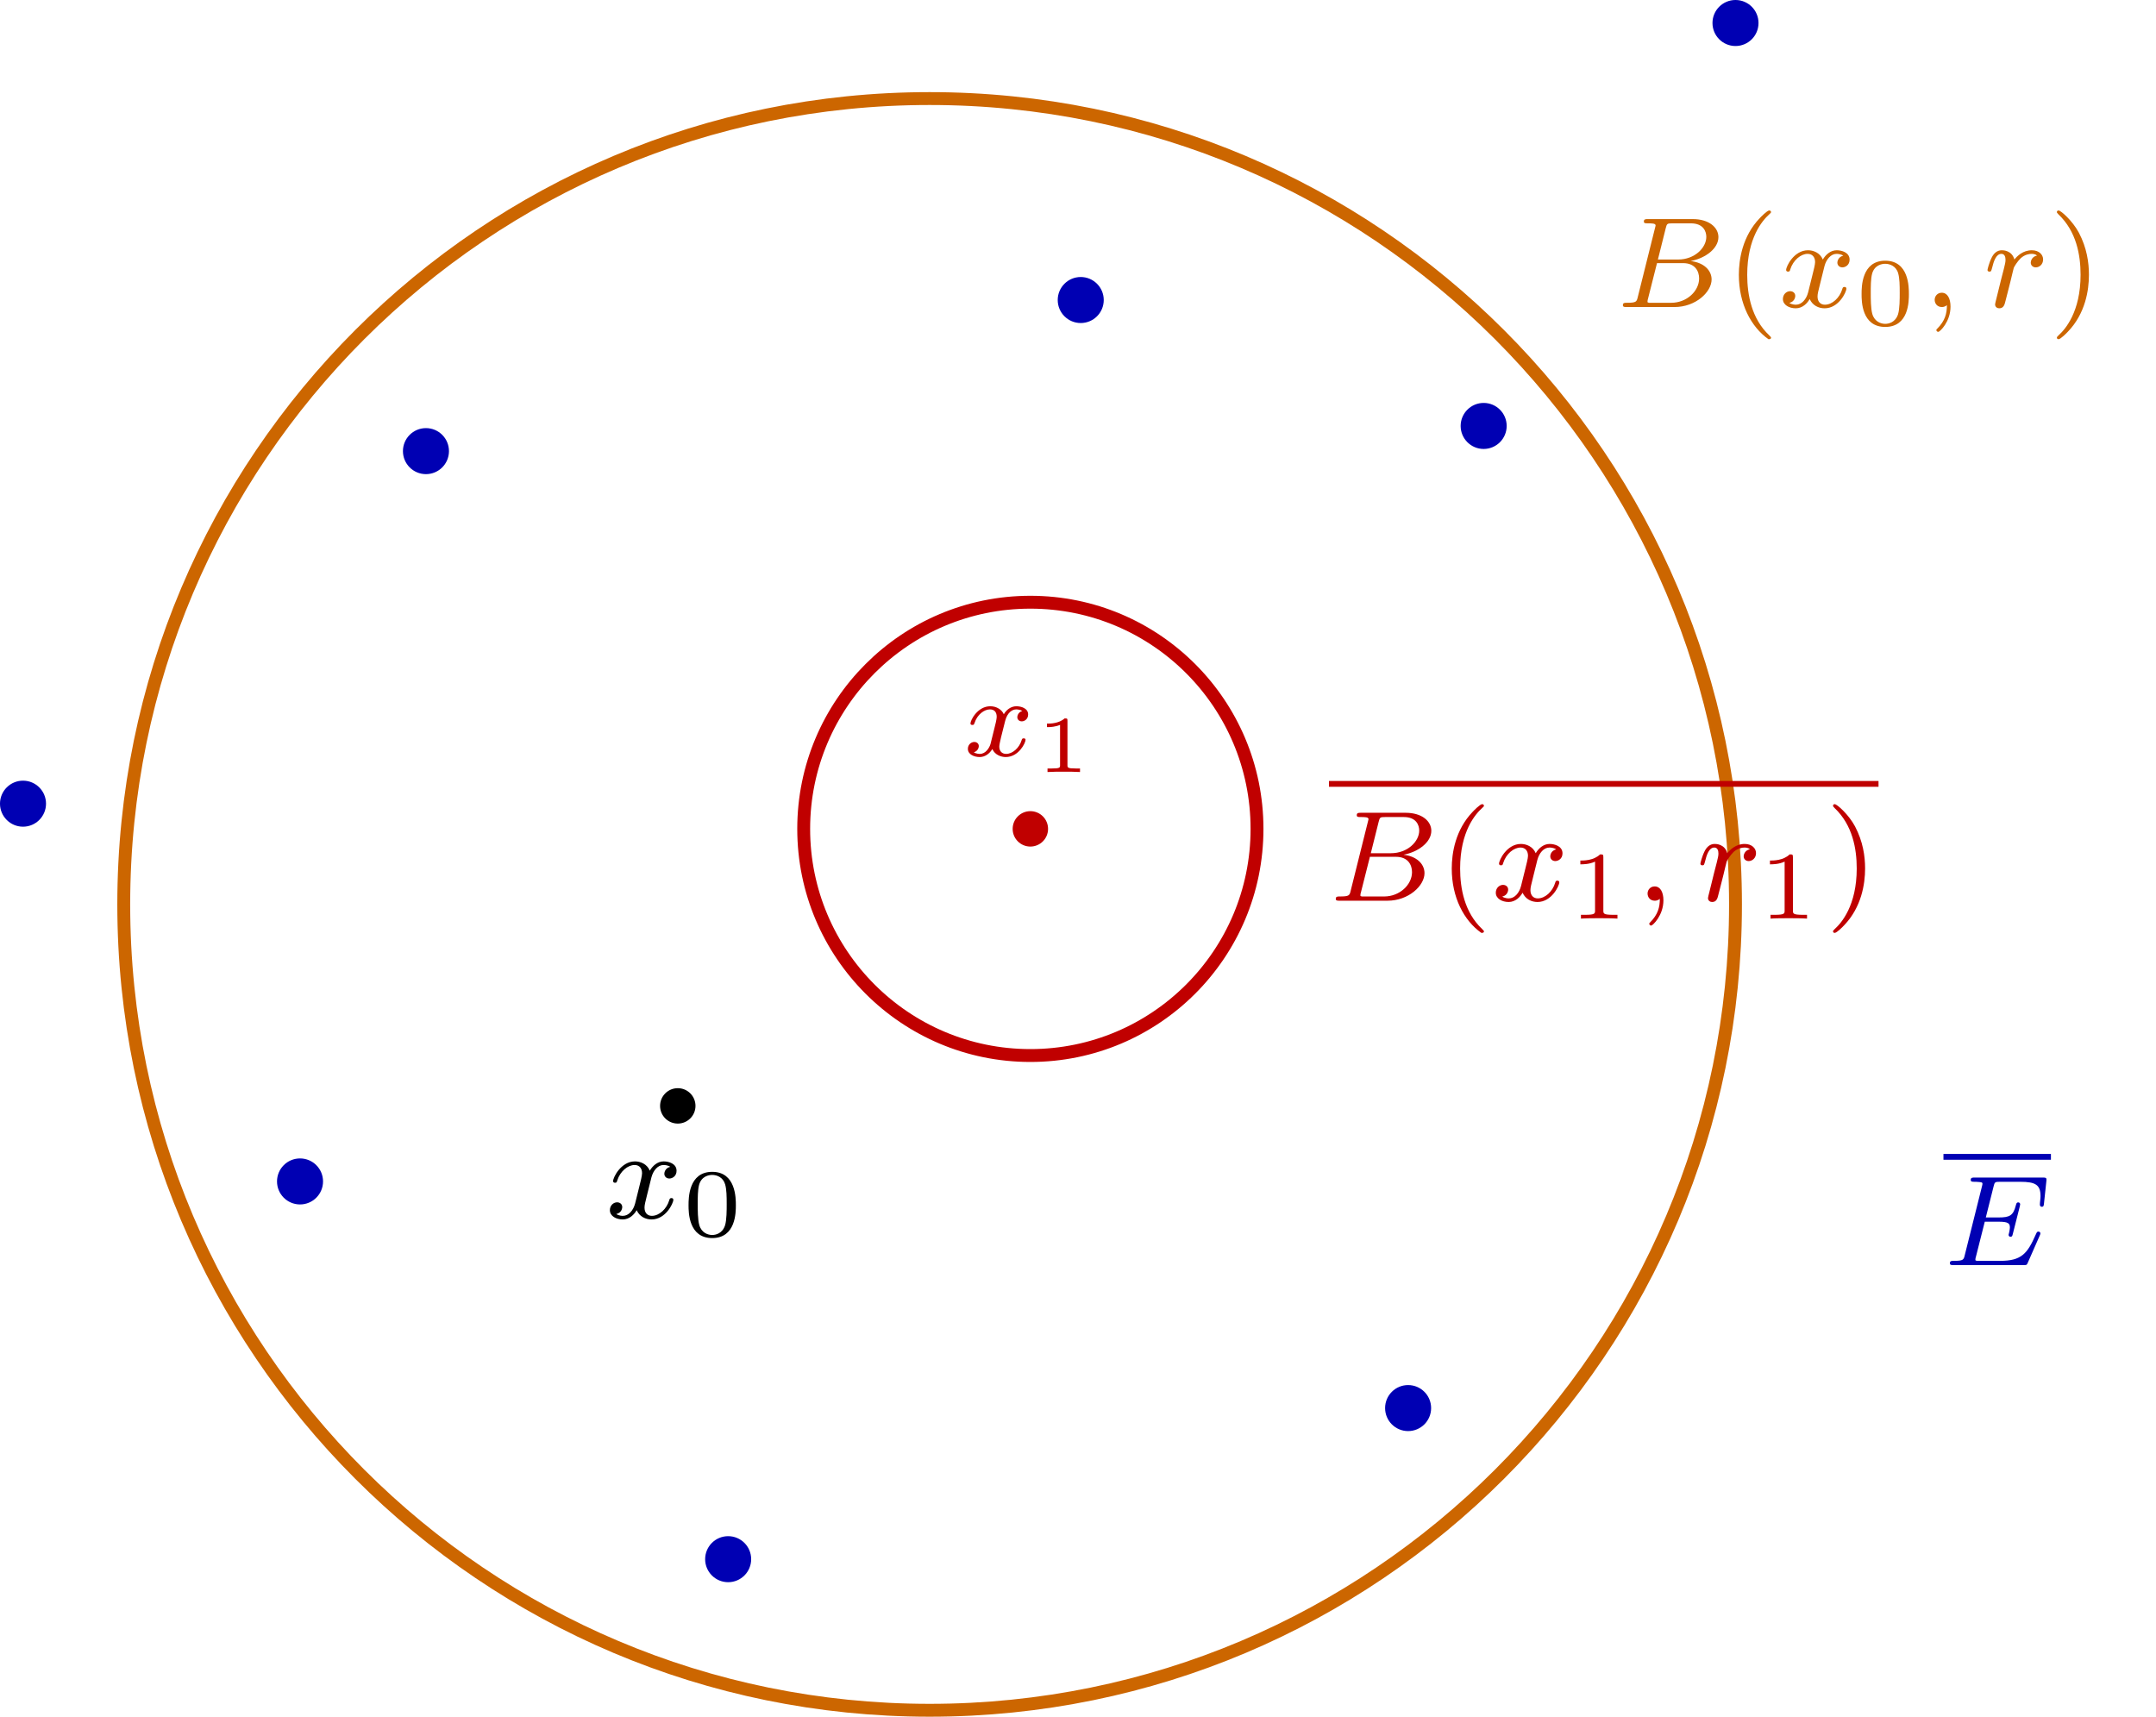
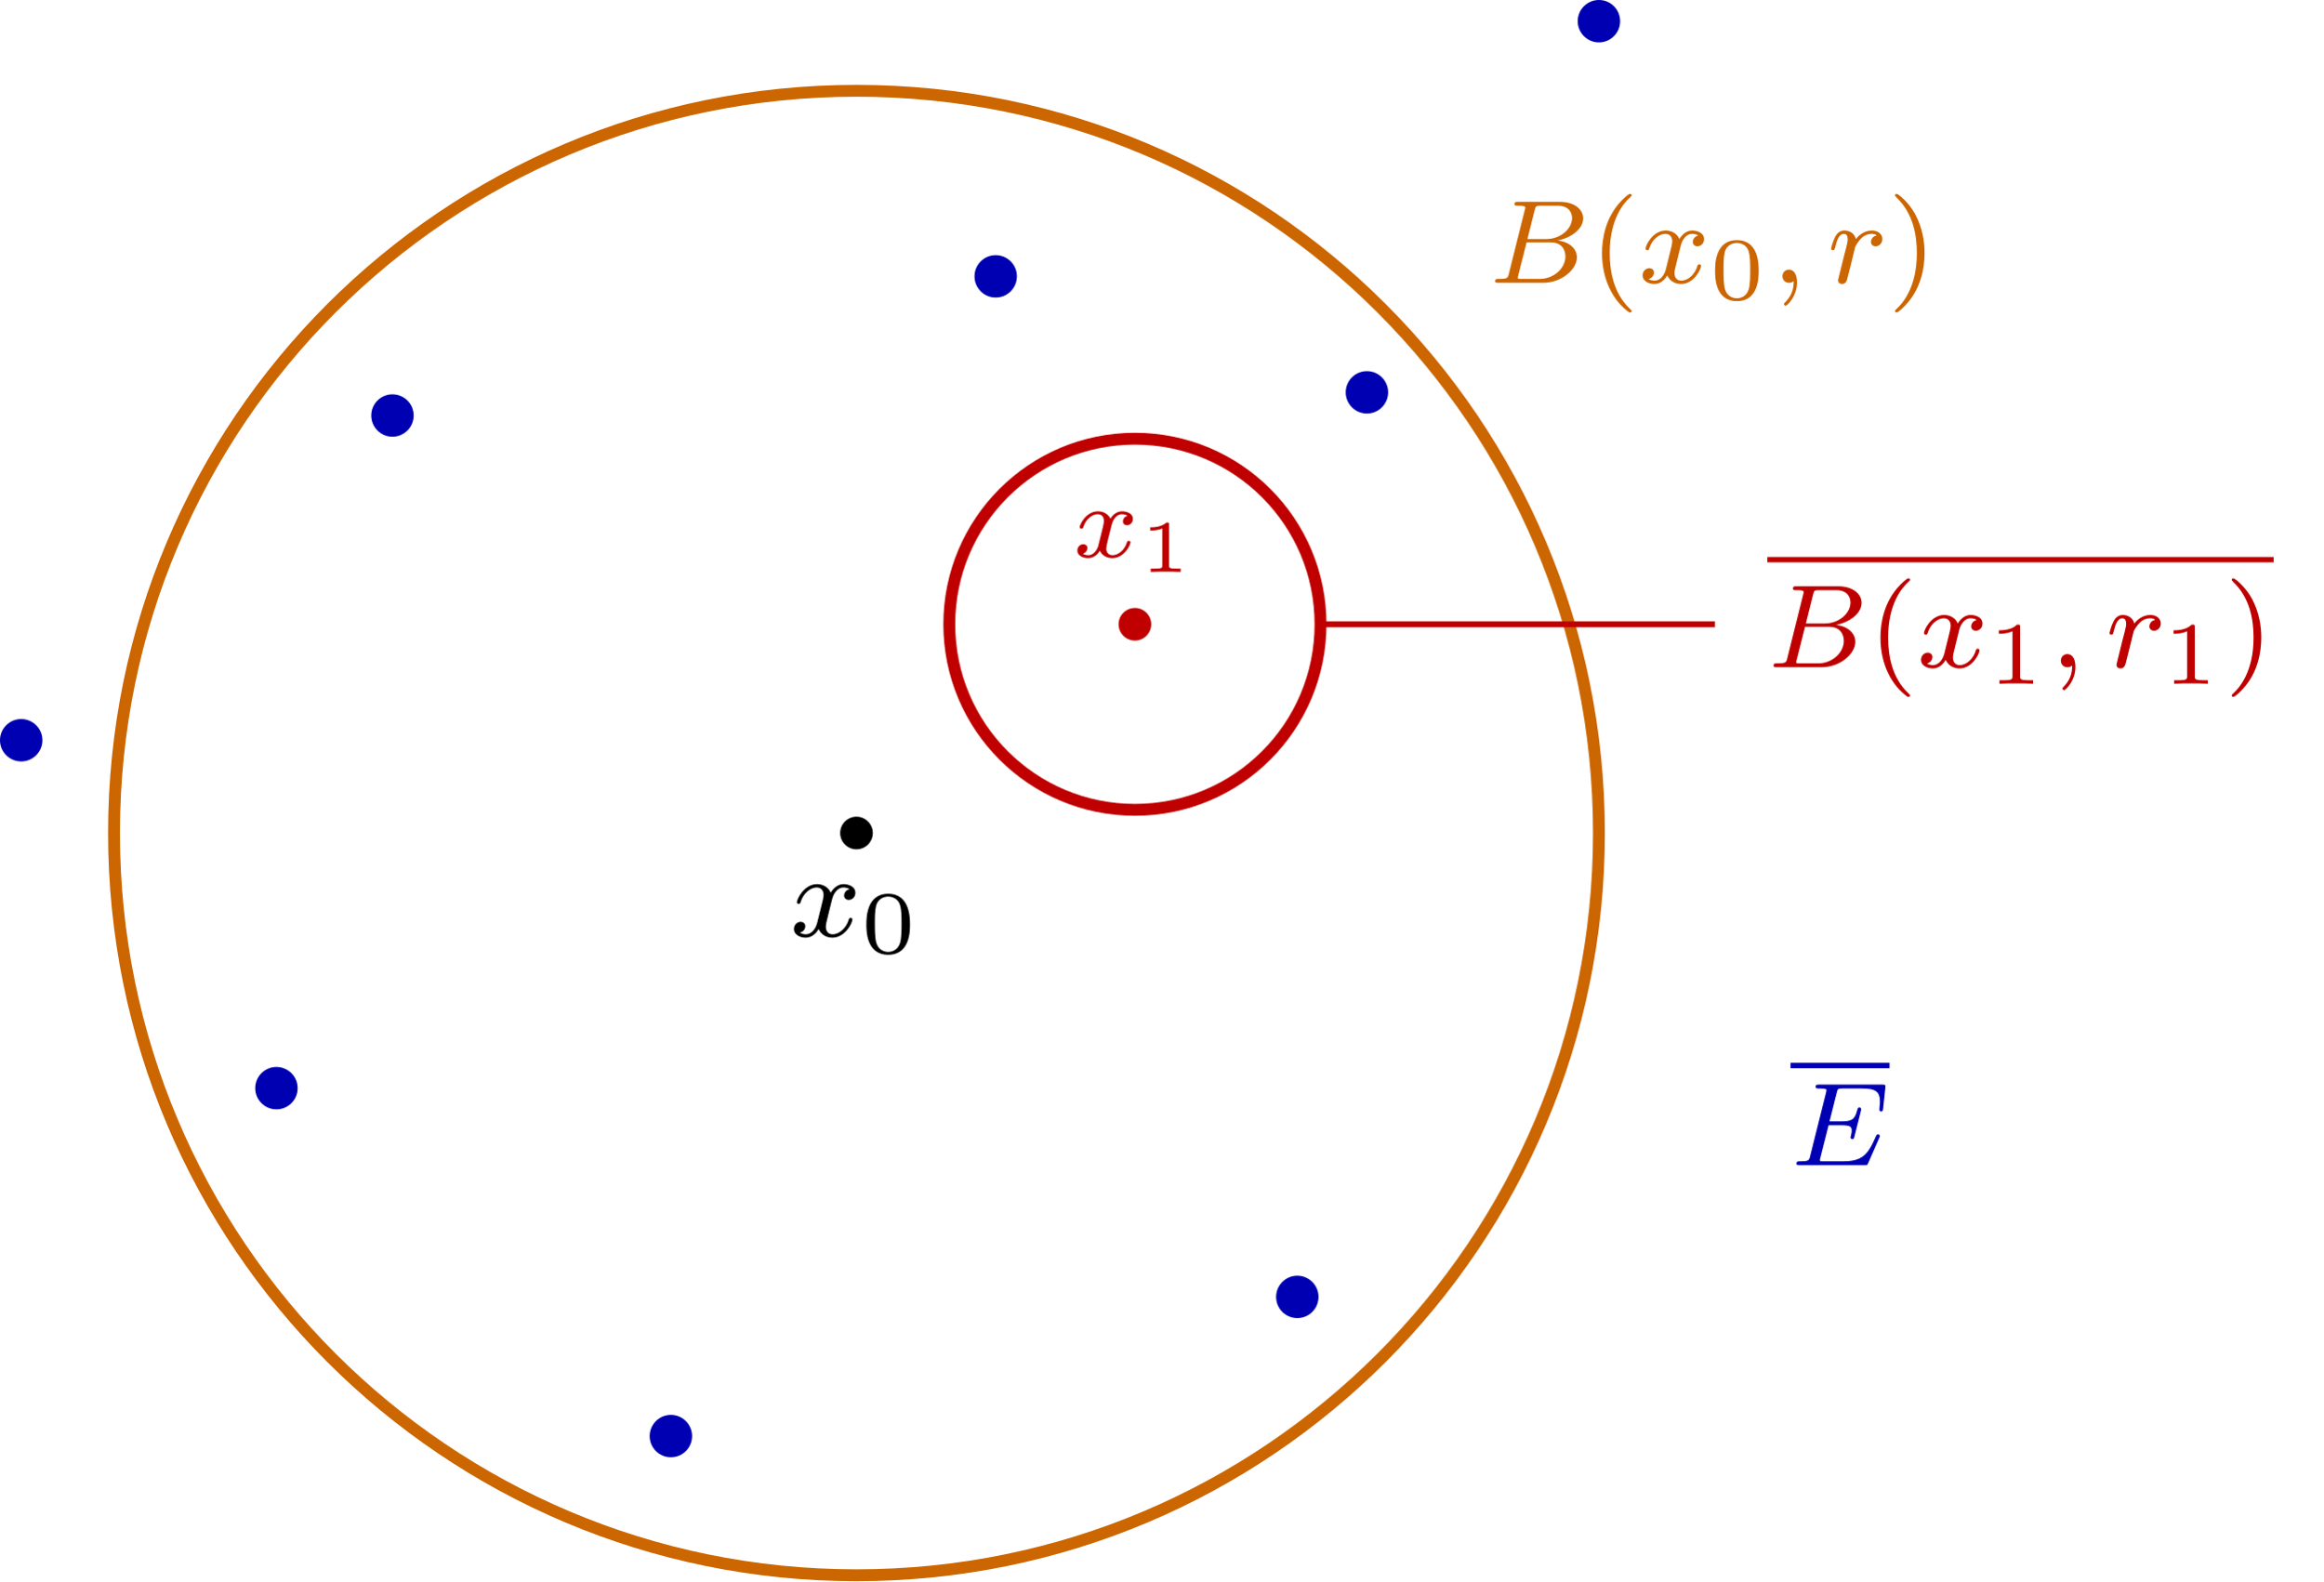
- <svg xmlns="http://www.w3.org/2000/svg" version="1.1" width="200.209pt" height="159.421pt" viewBox="-69.011 -69.011 133.473 106.281" data-scale="1.5">
+ <svg xmlns="http://www.w3.org/2000/svg" version="1.1" width="234.146pt" height="159.421pt" viewBox="-69.011 -69.011 156.098 106.281" data-scale="1.5">
  <defs />
  <g id="page1">
    <g stroke-miterlimit="10" transform="translate(-11.4602,-13.01935)scale(0.996264,-0.996264)">
      <g fill="#000" stroke="#000">
        <g stroke-width="0.4">
          <g stroke-width="0.8">
            <g fill="#c60" stroke="#c60">
              <path d="M50.077 0C50.077 27.657 27.657 50.077 0 50.077S-50.077 27.657-50.077 0S-27.657-50.077 0-50.077S50.077-27.657 50.077 0ZM0 0" fill="none" />
            </g>
          </g>
          <g fill="#c60" stroke="#c60">
            <g fill="#c60" stroke="#c60">
</g>
            <g transform="translate(42.6557,37.12273)">
              <g stroke="none" transform="scale(-1.00375,1.00375)translate(-11.4602,-13.01935)scale(-1,-1)">
                <g fill="#c60">
                  <g stroke="none">
                    <g fill="#c60">
                      <path d="M-10.113-13.649C-10.185-13.346-10.201-13.282-10.791-13.282C-10.942-13.282-11.038-13.282-11.038-13.131C-11.038-13.019-10.934-13.019-10.799-13.019H-7.842C-6.527-13.019-5.546-13.952-5.546-14.725C-5.546-15.307-6.048-15.777-6.846-15.865C-5.921-16.04-5.124-16.646-5.124-17.347C-5.124-17.945-5.706-18.463-6.71-18.463H-9.492C-9.635-18.463-9.739-18.463-9.739-18.312C-9.739-18.2-9.643-18.2-9.508-18.2C-9.245-18.2-9.013-18.2-9.013-18.072C-9.013-18.041-9.021-18.033-9.045-17.929L-10.113-13.649ZM-8.87-15.96L-8.384-17.905C-8.312-18.176-8.304-18.2-7.977-18.2H-6.83C-6.048-18.2-5.873-17.69-5.873-17.363C-5.873-16.686-6.598-15.96-7.619-15.96H-8.87ZM-9.42-13.282C-9.492-13.298-9.515-13.298-9.515-13.354C-9.515-13.418-9.5-13.482-9.484-13.529L-8.926-15.737H-7.308C-6.567-15.737-6.319-15.235-6.319-14.789C-6.319-14.008-7.085-13.282-8.041-13.282H-9.42Z" />
                      <path d="M-2.026-11.027C-1.962-11.027-1.867-11.027-1.867-11.122C-1.867-11.154-1.875-11.162-1.978-11.266C-3.07-12.294-3.341-13.777-3.341-15.012C-3.341-17.307-2.393-18.383-1.986-18.75C-1.875-18.853-1.867-18.861-1.867-18.901S-1.898-18.997-1.978-18.997C-2.106-18.997-2.504-18.59-2.568-18.519C-3.636-17.403-3.859-15.968-3.859-15.012C-3.859-13.227-3.11-11.792-2.026-11.027Z" />
                      <path d="M2.606-16.199C2.256-16.112 2.24-15.801 2.24-15.769C2.24-15.594 2.375-15.474 2.55-15.474S2.997-15.61 2.997-15.952C2.997-16.407 2.495-16.534 2.2-16.534C1.825-16.534 1.522-16.271 1.339-15.96C1.164-16.383 .749-16.534 .422-16.534C-.446-16.534-.932-15.538-.932-15.315C-.932-15.243-.877-15.211-.813-15.211C-.717-15.211-.701-15.251-.677-15.347C-.494-15.928-.016-16.311 .399-16.311C.709-16.311 .861-16.088 .861-15.801C.861-15.642 .765-15.275 .701-15.02C.646-14.789 .47-14.079 .43-13.928C.319-13.498 .032-13.163-.327-13.163C-.359-13.163-.566-13.163-.733-13.274C-.367-13.362-.367-13.697-.367-13.705C-.367-13.888-.51-14-.685-14C-.901-14-1.132-13.816-1.132-13.514C-1.132-13.147-.741-12.94-.335-12.94C.088-12.94 .383-13.258 .526-13.514C.701-13.123 1.068-12.94 1.451-12.94C2.319-12.94 2.798-13.936 2.798-14.159C2.798-14.239 2.734-14.263 2.678-14.263C2.582-14.263 2.566-14.207 2.543-14.127C2.383-13.593 1.929-13.163 1.467-13.163C1.204-13.163 1.012-13.338 1.012-13.673C1.012-13.832 1.06-14.016 1.172-14.462C1.227-14.701 1.403-15.402 1.443-15.554C1.554-15.968 1.833-16.311 2.192-16.311C2.232-16.311 2.439-16.311 2.606-16.199Z" />
                      <path d="M6.668-13.819C6.668-14.256 6.668-15.887 5.203-15.887S3.739-14.256 3.739-13.819C3.739-13.389 3.739-11.787 5.203-11.787S6.668-13.389 6.668-13.819ZM5.203-11.978C4.952-11.978 4.546-12.098 4.402-12.594C4.307-12.941 4.307-13.526 4.307-13.897C4.307-14.297 4.307-14.758 4.39-15.081C4.54-15.619 4.994-15.696 5.203-15.696C5.478-15.696 5.873-15.565 6.004-15.11C6.094-14.794 6.1-14.357 6.1-13.897C6.1-13.514 6.1-12.911 5.998-12.576C5.831-12.056 5.401-11.978 5.203-11.978Z" />
                      <path d="M9.022-13.139C9.022-12.621 8.91-12.167 8.416-11.672C8.384-11.648 8.368-11.633 8.368-11.593C8.368-11.529 8.432-11.481 8.488-11.481C8.583-11.481 9.245-12.111 9.245-13.043C9.245-13.553 9.053-13.904 8.703-13.904C8.424-13.904 8.264-13.681 8.264-13.466C8.264-13.243 8.416-13.019 8.711-13.019C8.902-13.019 9.022-13.131 9.022-13.139Z" />
                      <path d="M12.833-14.119C12.921-14.462 13.008-14.805 13.088-15.155C13.096-15.171 13.152-15.402 13.16-15.442C13.184-15.514 13.383-15.841 13.59-16.04C13.845-16.271 14.116-16.311 14.26-16.311C14.347-16.311 14.491-16.303 14.603-16.207C14.26-16.136 14.212-15.841 14.212-15.769C14.212-15.594 14.347-15.474 14.523-15.474C14.738-15.474 14.977-15.649 14.977-15.968C14.977-16.255 14.73-16.534 14.276-16.534C13.734-16.534 13.367-16.176 13.2-15.96C13.04-16.534 12.498-16.534 12.419-16.534C12.132-16.534 11.933-16.351 11.805-16.104C11.622-15.745 11.534-15.339 11.534-15.315C11.534-15.243 11.59-15.211 11.654-15.211C11.757-15.211 11.765-15.243 11.821-15.45C11.917-15.841 12.06-16.311 12.395-16.311C12.602-16.311 12.65-16.112 12.65-15.936C12.65-15.793 12.61-15.642 12.546-15.379C12.53-15.315 12.411-14.845 12.379-14.733L12.084-13.537C12.052-13.418 12.004-13.219 12.004-13.187C12.004-13.003 12.156-12.94 12.259-12.94C12.538-12.94 12.594-13.163 12.658-13.434L12.833-14.119Z" />
                      <path d="M17.814-15.012C17.814-15.769 17.687-16.678 17.193-17.618C16.802-18.351 16.077-18.997 15.933-18.997C15.854-18.997 15.83-18.941 15.83-18.901C15.83-18.869 15.83-18.853 15.925-18.758C17.041-17.698 17.296-16.239 17.296-15.012C17.296-12.724 16.348-11.641 15.941-11.274C15.838-11.17 15.83-11.162 15.83-11.122S15.854-11.027 15.933-11.027C16.061-11.027 16.459-11.433 16.523-11.505C17.591-12.621 17.814-14.055 17.814-15.012Z" />
                    </g>
                  </g>
                </g>
              </g>
            </g>
          </g>
-           <path d="M-14.549-12.519C-14.549-11.912-15.042-11.419-15.649-11.419C-16.257-11.419-16.749-11.912-16.749-12.519C-16.749-13.127-16.257-13.619-15.649-13.619C-15.042-13.619-14.549-13.127-14.549-12.519ZM-15.649-12.519" stroke="none" />
-           <g transform="translate(-20.12477,-19.49649)">
+           <path d="M1.1 0C1.1 .608 .608 1.1 0 1.1S-1.1 .608-1.1 0S-.608-1.1 0-1.1S1.1-.608 1.1 0ZM0 0" stroke="none" />
+           <g transform="translate(-4.4757,-6.97742)">
            <g stroke="none" transform="scale(-1.00375,1.00375)translate(-11.4602,-13.01935)scale(-1,-1)">
              <g fill="#000">
                <g stroke="none">
                  <path d="M-7.467-16.199C-7.818-16.112-7.834-15.801-7.834-15.769C-7.834-15.594-7.698-15.474-7.523-15.474S-7.077-15.61-7.077-15.952C-7.077-16.407-7.579-16.534-7.874-16.534C-8.248-16.534-8.551-16.271-8.734-15.96C-8.91-16.383-9.324-16.534-9.651-16.534C-10.52-16.534-11.006-15.538-11.006-15.315C-11.006-15.243-10.95-15.211-10.886-15.211C-10.791-15.211-10.775-15.251-10.751-15.347C-10.568-15.928-10.089-16.311-9.675-16.311C-9.364-16.311-9.213-16.088-9.213-15.801C-9.213-15.642-9.308-15.275-9.372-15.02C-9.428-14.789-9.603-14.079-9.643-13.928C-9.755-13.498-10.042-13.163-10.4-13.163C-10.432-13.163-10.639-13.163-10.807-13.274C-10.44-13.362-10.44-13.697-10.44-13.705C-10.44-13.888-10.583-14-10.759-14C-10.974-14-11.205-13.816-11.205-13.514C-11.205-13.147-10.815-12.94-10.408-12.94C-9.986-12.94-9.691-13.258-9.547-13.514C-9.372-13.123-9.005-12.94-8.623-12.94C-7.754-12.94-7.276-13.936-7.276-14.159C-7.276-14.239-7.34-14.263-7.395-14.263C-7.491-14.263-7.507-14.207-7.531-14.127C-7.69-13.593-8.145-13.163-8.607-13.163C-8.87-13.163-9.061-13.338-9.061-13.673C-9.061-13.832-9.013-14.016-8.902-14.462C-8.846-14.701-8.671-15.402-8.631-15.554C-8.519-15.968-8.24-16.311-7.882-16.311C-7.842-16.311-7.635-16.311-7.467-16.199Z" />
                  <path d="M-3.406-13.819C-3.406-14.256-3.406-15.887-4.87-15.887S-6.335-14.256-6.335-13.819C-6.335-13.389-6.335-11.787-4.87-11.787S-3.406-13.389-3.406-13.819ZM-4.87-11.978C-5.121-11.978-5.528-12.098-5.671-12.594C-5.767-12.941-5.767-13.526-5.767-13.897C-5.767-14.297-5.767-14.758-5.683-15.081C-5.534-15.619-5.079-15.696-4.87-15.696C-4.595-15.696-4.201-15.565-4.069-15.11C-3.979-14.794-3.973-14.357-3.973-13.897C-3.973-13.514-3.973-12.911-4.075-12.576C-4.242-12.056-4.673-11.978-4.87-11.978Z" />
                </g>
              </g>
            </g>
          </g>
          <g fill="#0000b3" stroke="#0000b3">
            <path d="M-29.868 28.168C-29.868 28.958-30.508 29.598-31.298 29.598C-32.088 29.598-32.728 28.958-32.728 28.168S-32.088 26.738-31.298 26.738C-30.508 26.738-29.868 27.378-29.868 28.168ZM-31.298 28.168" stroke="none" />
          </g>
          <g fill="#0000b3" stroke="#0000b3">
            <path d="M31.163-31.298C31.163-30.508 30.523-29.868 29.733-29.868S28.303-30.508 28.303-31.298C28.303-32.088 28.943-32.728 29.733-32.728S31.163-32.088 31.163-31.298ZM29.733-31.298" stroke="none" />
          </g>
          <g fill="#0000b3" stroke="#0000b3">
            <path d="M-37.693-17.214C-37.693-16.424-38.333-15.784-39.123-15.784C-39.913-15.784-40.553-16.424-40.553-17.214S-39.913-18.644-39.123-18.644C-38.333-18.644-37.693-18.004-37.693-17.214ZM-39.123-17.214" stroke="none" />
          </g>
          <g fill="#0000b3" stroke="#0000b3">
            <path d="M35.858 29.733C35.858 30.523 35.218 31.163 34.428 31.163S32.998 30.523 32.998 29.733S33.638 28.303 34.428 28.303S35.858 28.943 35.858 29.733ZM34.428 29.733" stroke="none" />
          </g>
          <g fill="#0000b3" stroke="#0000b3">
            <path d="M10.82 37.558C10.82 38.347 10.179 38.988 9.39 38.988S7.96 38.347 7.96 37.558S8.6 36.128 9.39 36.128S10.82 36.768 10.82 37.558ZM9.39 37.558" stroke="none" />
          </g>
          <g fill="#0000b3" stroke="#0000b3">
            <path d="M-11.089-40.688C-11.089-39.898-11.729-39.258-12.519-39.258C-13.309-39.258-13.949-39.898-13.949-40.688S-13.309-42.118-12.519-42.118C-11.729-42.118-11.089-41.478-11.089-40.688ZM-12.519-40.688" stroke="none" />
          </g>
          <g fill="#0000b3" stroke="#0000b3">
            <path d="M51.507 54.772C51.507 55.562 50.867 56.202 50.077 56.202S48.647 55.562 48.647 54.772S49.287 53.342 50.077 53.342S51.507 53.982 51.507 54.772ZM50.077 54.772" stroke="none" />
          </g>
          <g fill="#0000b3" stroke="#0000b3">
            <path d="M-54.907 6.26C-54.907 7.049-55.547 7.69-56.337 7.69S-57.767 7.049-57.767 6.26S-57.127 4.83-56.337 4.83S-54.907 5.47-54.907 6.26ZM-56.337 6.26" stroke="none" />
          </g>
          <g fill="#0000b3" stroke="#0000b3">
            <g fill="#0000b3" stroke="#0000b3">
</g>
            <g transform="translate(62.99933,-22.41241)">
              <g stroke="none" transform="scale(-1.00375,1.00375)translate(-11.4602,-13.01935)scale(-1,-1)">
                <g fill="#0000b3">
                  <g stroke="none">
                    <rect x="-11.46" y="-19.9" height=".359" width="6.653" fill="#0000b3" />
                    <g fill="#0000b3">
                      <path d="M-5.491-14.868C-5.475-14.9-5.459-14.948-5.459-14.98C-5.459-14.996-5.467-15.092-5.578-15.092C-5.666-15.092-5.674-15.068-5.754-14.892C-6.264-13.729-6.638-13.282-7.937-13.282H-9.388C-9.46-13.298-9.484-13.298-9.484-13.354C-9.484-13.418-9.468-13.482-9.452-13.529L-8.902-15.705H-8.049C-7.467-15.705-7.348-15.61-7.348-15.355C-7.348-15.347-7.348-15.219-7.403-14.996C-7.419-14.956-7.427-14.908-7.427-14.884C-7.427-14.876-7.419-14.773-7.308-14.773C-7.212-14.773-7.196-14.821-7.164-14.956L-6.742-16.622C-6.734-16.646-6.71-16.765-6.71-16.781C-6.71-16.861-6.774-16.901-6.83-16.901C-6.933-16.901-6.941-16.845-6.981-16.71C-7.14-16.088-7.356-15.968-8.041-15.968H-8.838L-8.36-17.873C-8.288-18.16-8.28-18.176-7.953-18.176H-6.71C-5.754-18.176-5.451-17.985-5.451-17.283C-5.451-17.116-5.491-16.917-5.491-16.765C-5.491-16.67-5.435-16.63-5.371-16.63C-5.259-16.63-5.251-16.702-5.236-16.837L-5.092-18.192C-5.084-18.232-5.084-18.288-5.084-18.327C-5.084-18.439-5.18-18.439-5.323-18.439H-9.523C-9.675-18.439-9.771-18.439-9.771-18.288C-9.771-18.176-9.667-18.176-9.531-18.176C-9.508-18.176-9.364-18.176-9.229-18.16C-9.061-18.144-9.045-18.12-9.045-18.048C-9.045-18.009-9.061-17.961-9.069-17.921L-10.137-13.649C-10.209-13.346-10.225-13.282-10.815-13.282C-10.966-13.282-11.062-13.282-11.062-13.131C-11.062-13.019-10.958-13.019-10.823-13.019H-6.511C-6.312-13.019-6.304-13.019-6.24-13.163L-5.491-14.868Z" />
                    </g>
                  </g>
                </g>
              </g>
            </g>
          </g>
          <g stroke-width="0.8">
            <g fill="#c00000" stroke="#c00000">
-               <path d="M20.344 4.695C20.344 12.473 14.038 18.779 6.26 18.779S-7.825 12.473-7.825 4.695S-1.519-9.39 6.26-9.39S20.344-3.084 20.344 4.695ZM6.26 4.695" fill="none" />
+               <path d="M31.298 14.084C31.298 20.998 25.693 26.603 18.779 26.603S6.26 20.998 6.26 14.084C6.26 7.17 11.865 1.565 18.779 1.565S31.298 7.17 31.298 14.084ZM18.779 14.084" fill="none" />
            </g>
          </g>
          <g fill="#c00000" stroke="#c00000">
-             <path d="M7.36 4.695C7.36 5.302 6.867 5.795 6.26 5.795C5.652 5.795 5.16 5.302 5.16 4.695C5.16 4.087 5.652 3.595 6.26 3.595C6.867 3.595 7.36 4.087 7.36 4.695ZM6.26 4.695" stroke="none" />
-             <g transform="translate(2.04076,9.2275)">
+             <path d="M19.879 14.084C19.879 14.692 19.387 15.184 18.779 15.184C18.172 15.184 17.679 14.692 17.679 14.084C17.679 13.477 18.172 12.984 18.779 12.984C19.387 12.984 19.879 13.477 19.879 14.084ZM18.779 14.084" stroke="none" />
+             <g transform="translate(14.5603,18.61705)">
              <g stroke="none" transform="scale(-1.00375,1.00375)translate(-11.4602,-13.01935)scale(-1,-1)">
                <g fill="#c00000">
                  <g stroke="none">
                    <g fill="#bf0000">
                      <path d="M-9.724-13.759C-9.793-13.521-10.024-13.145-10.379-13.145C-10.4-13.145-10.609-13.145-10.756-13.243C-10.47-13.333-10.449-13.584-10.449-13.626C-10.449-13.78-10.568-13.884-10.728-13.884C-10.923-13.884-11.125-13.717-11.125-13.459C-11.125-13.11-10.735-12.95-10.393-12.95C-10.072-12.95-9.786-13.152-9.612-13.445C-9.445-13.075-9.061-12.95-8.782-12.95C-7.98-12.95-7.555-13.821-7.555-14.017C-7.555-14.107-7.646-14.107-7.666-14.107C-7.764-14.107-7.771-14.072-7.799-13.989C-7.945-13.508-8.364-13.145-8.754-13.145C-9.033-13.145-9.18-13.333-9.18-13.598C-9.18-13.78-9.012-14.414-8.817-15.188C-8.678-15.725-8.364-15.9-8.134-15.9C-8.12-15.9-7.904-15.9-7.757-15.802C-7.98-15.739-8.064-15.544-8.064-15.418C-8.064-15.265-7.945-15.16-7.785-15.16S-7.394-15.293-7.394-15.586C-7.394-15.976-7.841-16.095-8.12-16.095C-8.468-16.095-8.747-15.865-8.901-15.6C-9.026-15.886-9.347-16.095-9.738-16.095C-10.519-16.095-10.965-15.237-10.965-15.028C-10.965-14.937-10.867-14.937-10.846-14.937C-10.756-14.937-10.749-14.965-10.714-15.056C-10.54-15.6-10.1-15.9-9.759-15.9C-9.528-15.9-9.34-15.774-9.34-15.439C-9.34-15.3-9.424-14.951-9.487-14.714L-9.724-13.759Z" />
                      <path d="M-4.96-15.191C-4.96-15.341-4.975-15.341-5.139-15.341C-5.493-15.022-6.046-15.022-6.145-15.022H-6.23V-14.803H-6.145C-6.031-14.803-5.707-14.818-5.418-14.942V-12.451C-5.418-12.297-5.418-12.242-5.946-12.242H-6.195V-12.023C-5.921-12.043-5.478-12.043-5.189-12.043S-4.457-12.043-4.183-12.023V-12.242H-4.432C-4.96-12.242-4.96-12.297-4.96-12.451V-15.191Z" />
                    </g>
                  </g>
                </g>
              </g>
            </g>
          </g>
          <g fill="#c00000" stroke="#c00000">
+             <g stroke-width="0.4">
+               <path d="M31.298 14.084H57.902" fill="none" />
+             </g>
+           </g>
+           <g fill="#c00000" stroke="#c00000">
            <g fill="#c00000" stroke="#c00000">
</g>
-             <g transform="translate(24.8155,0.23001)">
+             <g transform="translate(61.4348,11.18408)">
              <g stroke="none" transform="scale(-1.00375,1.00375)translate(-11.4602,-13.01935)scale(-1,-1)">
                <g fill="#c00000">
                  <g stroke="none">
                    <rect x="-11.46" y="-20.432" height=".359" width="34.021" fill="#bf0000" />
                    <g fill="#bf0000">
                      <path d="M-10.113-13.649C-10.185-13.346-10.201-13.282-10.791-13.282C-10.942-13.282-11.038-13.282-11.038-13.131C-11.038-13.019-10.934-13.019-10.799-13.019H-7.842C-6.527-13.019-5.546-13.952-5.546-14.725C-5.546-15.307-6.048-15.777-6.846-15.865C-5.921-16.04-5.124-16.646-5.124-17.347C-5.124-17.945-5.706-18.463-6.71-18.463H-9.492C-9.635-18.463-9.739-18.463-9.739-18.312C-9.739-18.2-9.643-18.2-9.508-18.2C-9.245-18.2-9.013-18.2-9.013-18.072C-9.013-18.041-9.021-18.033-9.045-17.929L-10.113-13.649ZM-8.87-15.96L-8.384-17.905C-8.312-18.176-8.304-18.2-7.977-18.2H-6.83C-6.048-18.2-5.873-17.69-5.873-17.363C-5.873-16.686-6.598-15.96-7.619-15.96H-8.87ZM-9.42-13.282C-9.492-13.298-9.515-13.298-9.515-13.354C-9.515-13.418-9.5-13.482-9.484-13.529L-8.926-15.737H-7.308C-6.567-15.737-6.319-15.235-6.319-14.789C-6.319-14.008-7.085-13.282-8.041-13.282H-9.42Z" />
                      <path d="M-2.026-11.027C-1.962-11.027-1.867-11.027-1.867-11.122C-1.867-11.154-1.875-11.162-1.978-11.266C-3.07-12.294-3.341-13.777-3.341-15.012C-3.341-17.307-2.393-18.383-1.986-18.75C-1.875-18.853-1.867-18.861-1.867-18.901S-1.898-18.997-1.978-18.997C-2.106-18.997-2.504-18.59-2.568-18.519C-3.636-17.403-3.859-15.968-3.859-15.012C-3.859-13.227-3.11-11.792-2.026-11.027Z" />
                      <path d="M2.606-16.199C2.256-16.112 2.24-15.801 2.24-15.769C2.24-15.594 2.375-15.474 2.55-15.474S2.997-15.61 2.997-15.952C2.997-16.407 2.495-16.534 2.2-16.534C1.825-16.534 1.522-16.271 1.339-15.96C1.164-16.383 .749-16.534 .422-16.534C-.446-16.534-.932-15.538-.932-15.315C-.932-15.243-.877-15.211-.813-15.211C-.717-15.211-.701-15.251-.677-15.347C-.494-15.928-.016-16.311 .399-16.311C.709-16.311 .861-16.088 .861-15.801C.861-15.642 .765-15.275 .701-15.02C.646-14.789 .47-14.079 .43-13.928C.319-13.498 .032-13.163-.327-13.163C-.359-13.163-.566-13.163-.733-13.274C-.367-13.362-.367-13.697-.367-13.705C-.367-13.888-.51-14-.685-14C-.901-14-1.132-13.816-1.132-13.514C-1.132-13.147-.741-12.94-.335-12.94C.088-12.94 .383-13.258 .526-13.514C.701-13.123 1.068-12.94 1.451-12.94C2.319-12.94 2.798-13.936 2.798-14.159C2.798-14.239 2.734-14.263 2.678-14.263C2.582-14.263 2.566-14.207 2.543-14.127C2.383-13.593 1.929-13.163 1.467-13.163C1.204-13.163 1.012-13.338 1.012-13.673C1.012-13.832 1.06-14.016 1.172-14.462C1.227-14.701 1.403-15.402 1.443-15.554C1.554-15.968 1.833-16.311 2.192-16.311C2.232-16.311 2.439-16.311 2.606-16.199Z" />
                      <path d="M5.526-15.708C5.526-15.887 5.502-15.887 5.323-15.887C4.928-15.505 4.319-15.505 4.103-15.505V-15.272C4.259-15.272 4.653-15.272 5.012-15.439V-12.421C5.012-12.223 5.012-12.146 4.396-12.146H4.139V-11.912C4.468-11.936 4.934-11.936 5.269-11.936S6.07-11.936 6.399-11.912V-12.146H6.142C5.526-12.146 5.526-12.223 5.526-12.421V-15.708Z" />
                      <path d="M9.022-13.139C9.022-12.621 8.91-12.167 8.416-11.672C8.384-11.648 8.368-11.633 8.368-11.593C8.368-11.529 8.432-11.481 8.488-11.481C8.583-11.481 9.245-12.111 9.245-13.043C9.245-13.553 9.053-13.904 8.703-13.904C8.424-13.904 8.264-13.681 8.264-13.466C8.264-13.243 8.416-13.019 8.711-13.019C8.902-13.019 9.022-13.131 9.022-13.139Z" />
                      <path d="M12.833-14.119C12.921-14.462 13.008-14.805 13.088-15.155C13.096-15.171 13.152-15.402 13.16-15.442C13.184-15.514 13.383-15.841 13.59-16.04C13.845-16.271 14.116-16.311 14.26-16.311C14.347-16.311 14.491-16.303 14.603-16.207C14.26-16.136 14.212-15.841 14.212-15.769C14.212-15.594 14.347-15.474 14.523-15.474C14.738-15.474 14.977-15.649 14.977-15.968C14.977-16.255 14.73-16.534 14.276-16.534C13.734-16.534 13.367-16.176 13.2-15.96C13.04-16.534 12.498-16.534 12.419-16.534C12.132-16.534 11.933-16.351 11.805-16.104C11.622-15.745 11.534-15.339 11.534-15.315C11.534-15.243 11.59-15.211 11.654-15.211C11.757-15.211 11.765-15.243 11.821-15.45C11.917-15.841 12.06-16.311 12.395-16.311C12.602-16.311 12.65-16.112 12.65-15.936C12.65-15.793 12.61-15.642 12.546-15.379C12.53-15.315 12.411-14.845 12.379-14.733L12.084-13.537C12.052-13.418 12.004-13.219 12.004-13.187C12.004-13.003 12.156-12.94 12.259-12.94C12.538-12.94 12.594-13.163 12.658-13.434L12.833-14.119Z" />
                      <path d="M17.262-15.708C17.262-15.887 17.238-15.887 17.059-15.887C16.664-15.505 16.055-15.505 15.84-15.505V-15.272C15.995-15.272 16.39-15.272 16.748-15.439V-12.421C16.748-12.223 16.748-12.146 16.132-12.146H15.875V-11.912C16.204-11.936 16.67-11.936 17.005-11.936S17.806-11.936 18.135-11.912V-12.146H17.878C17.262-12.146 17.262-12.223 17.262-12.421V-15.708Z" />
                      <path d="M21.73-15.012C21.73-15.769 21.603-16.678 21.108-17.618C20.718-18.351 19.993-18.997 19.849-18.997C19.769-18.997 19.746-18.941 19.746-18.901C19.746-18.869 19.746-18.853 19.841-18.758C20.957-17.698 21.212-16.239 21.212-15.012C21.212-12.724 20.264-11.641 19.857-11.274C19.754-11.17 19.746-11.162 19.746-11.122S19.769-11.027 19.849-11.027C19.977-11.027 20.375-11.433 20.439-11.505C21.507-12.621 21.73-14.055 21.73-15.012Z" />
                    </g>
                  </g>
                </g>
              </g>
            </g>
          </g>
        </g>
      </g>
    </g>
  </g>
</svg>
